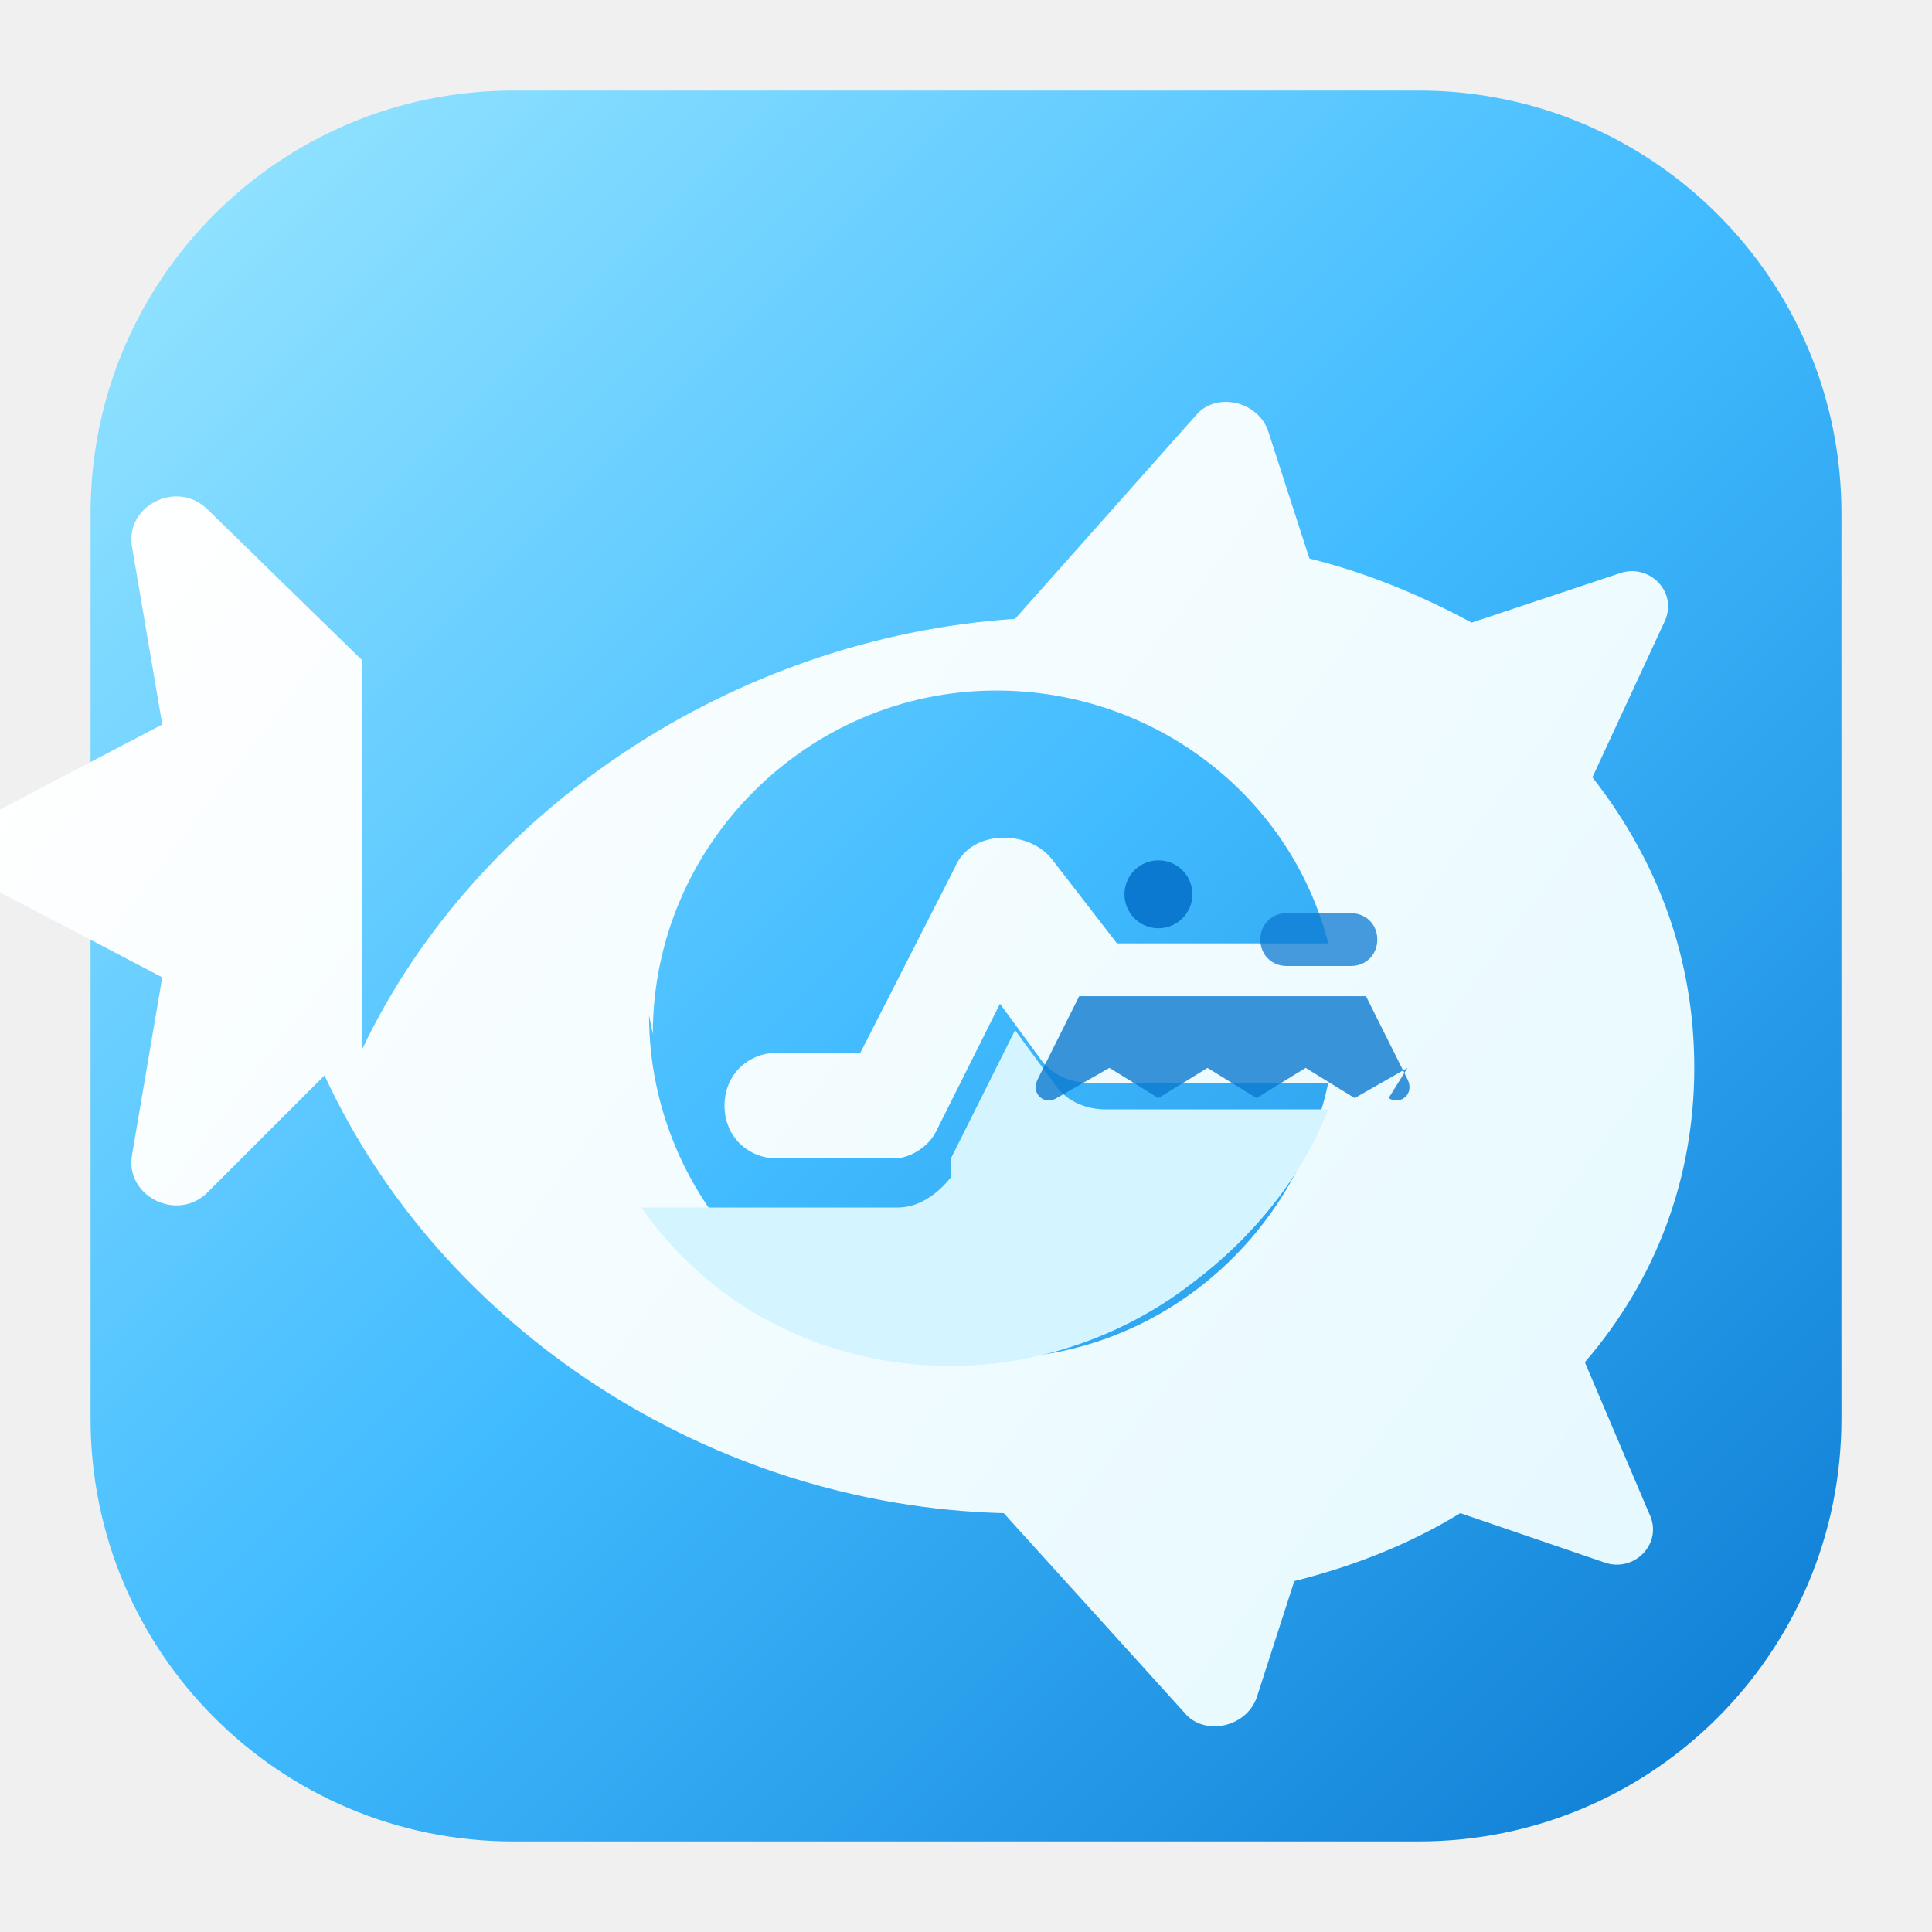
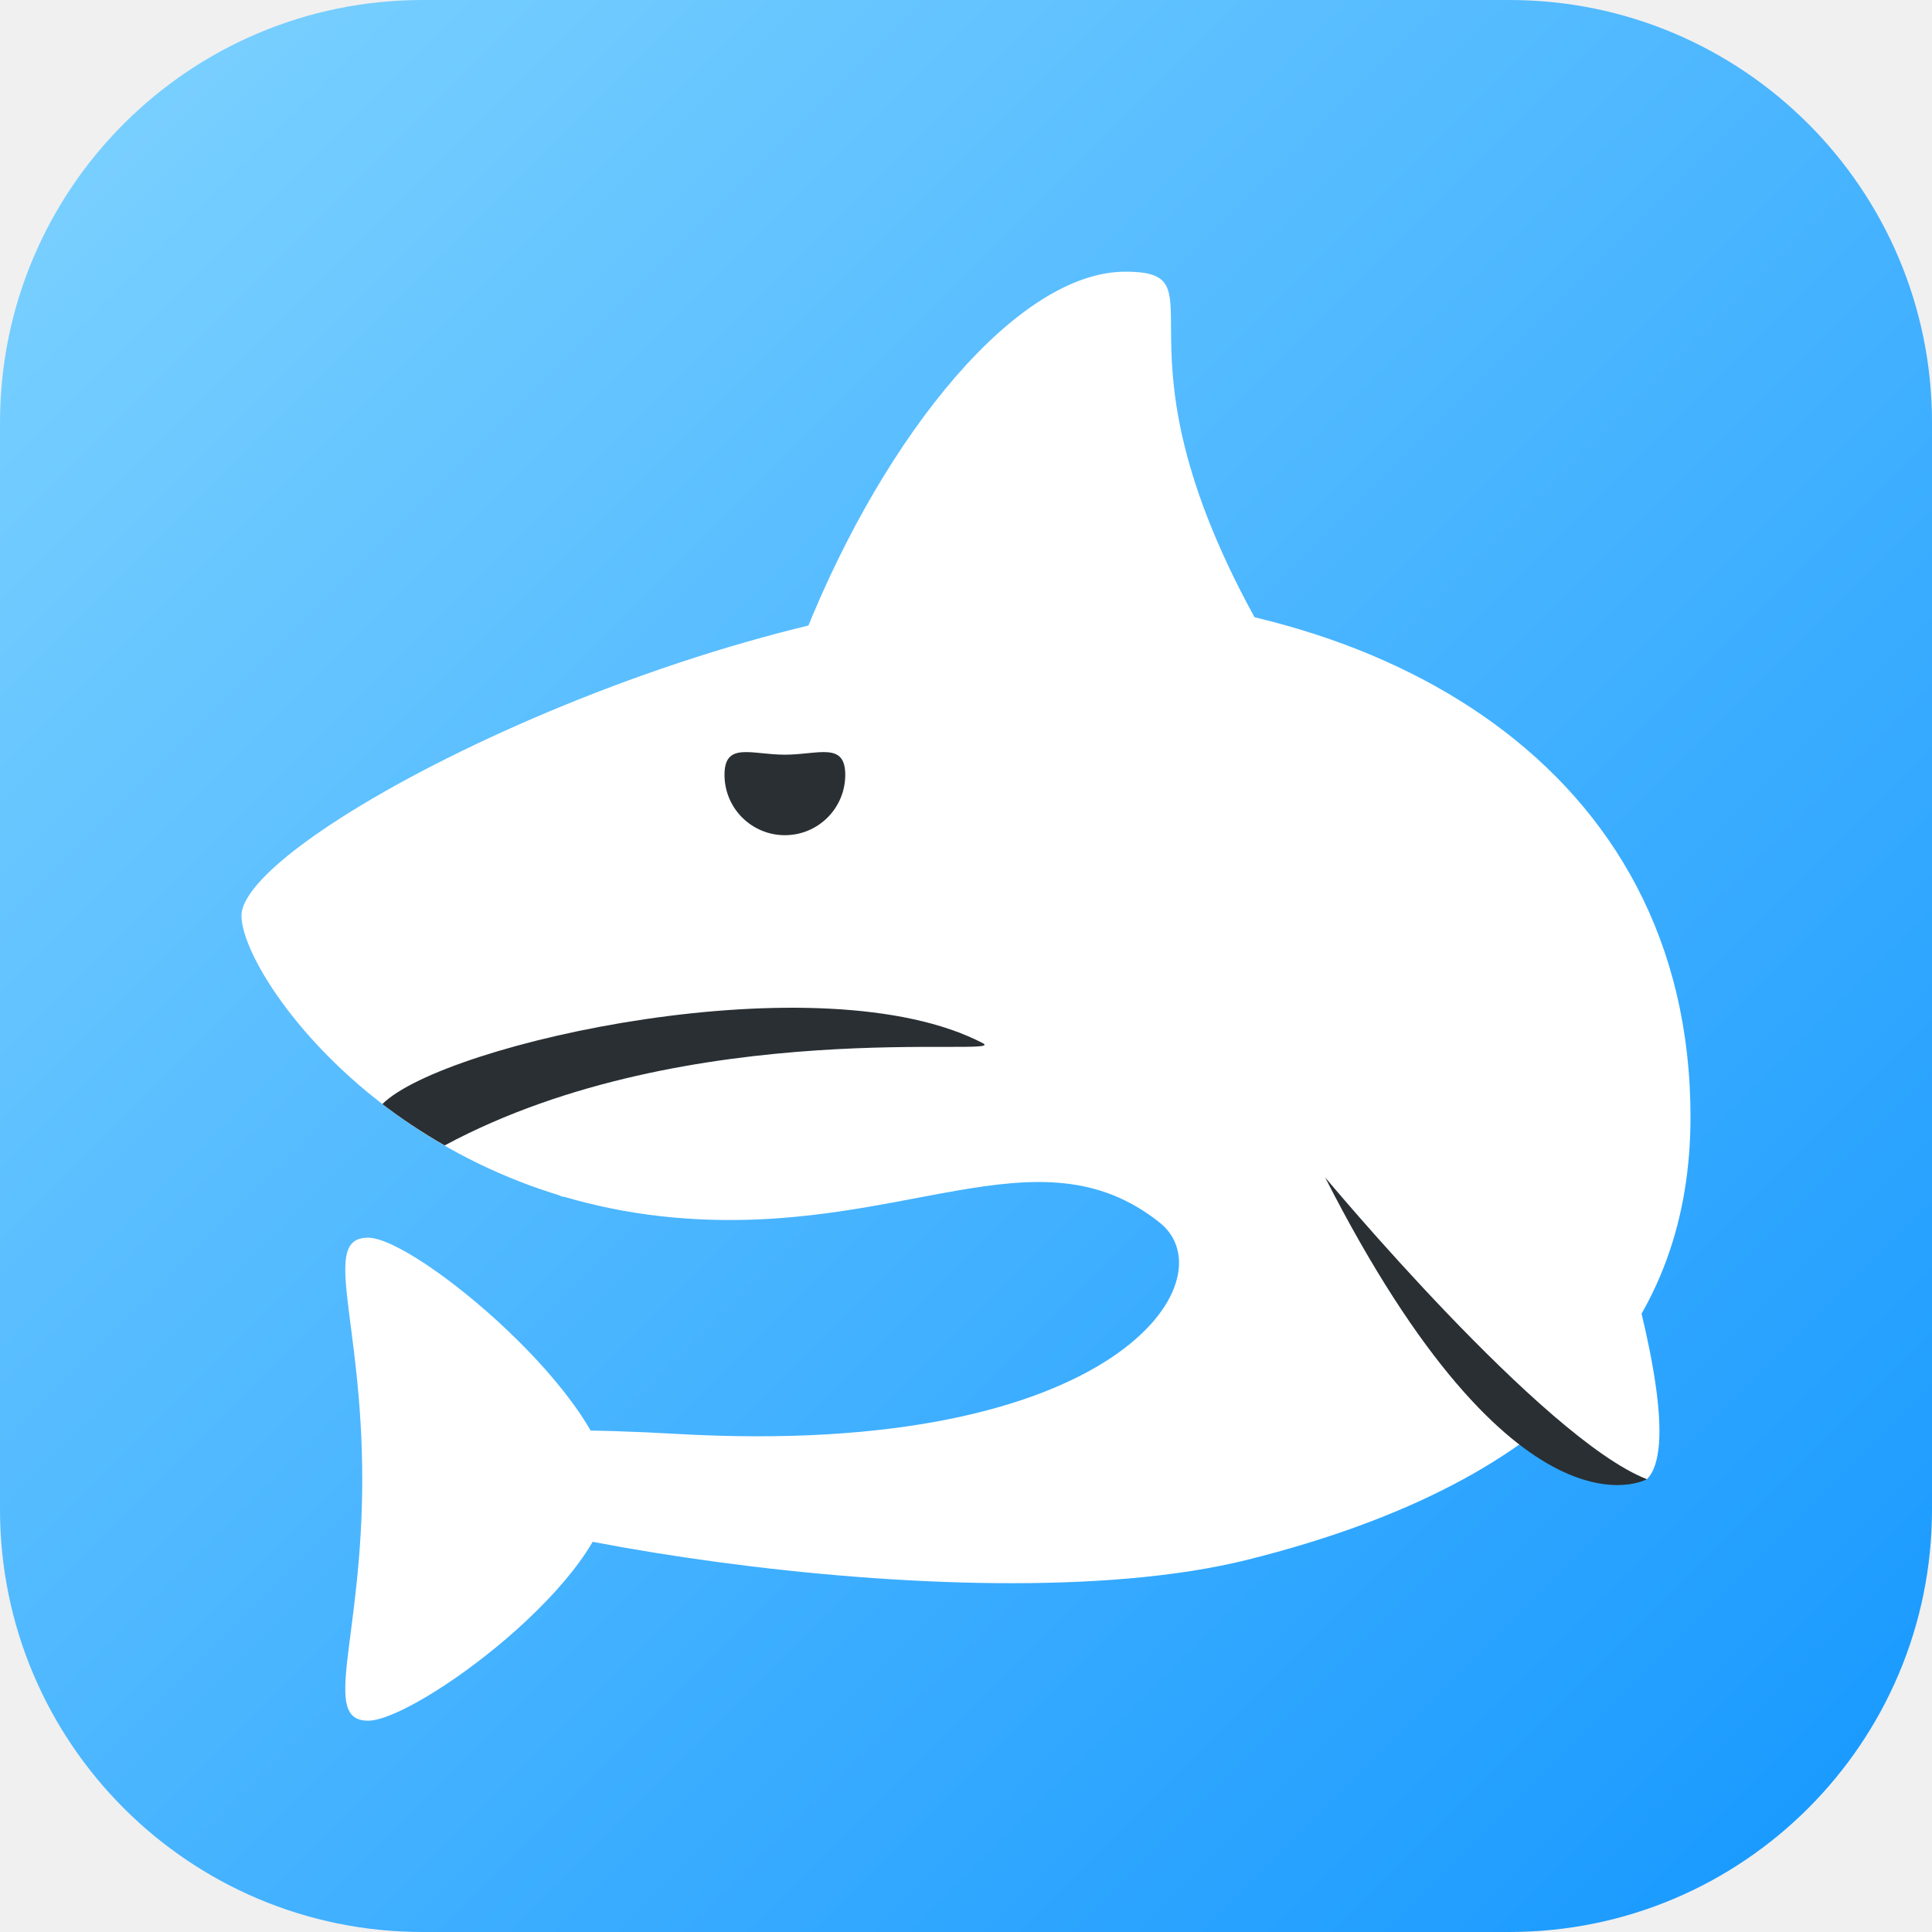
- <svg xmlns="http://www.w3.org/2000/svg" viewBox="0 0 512 512" role="img" aria-label="Shark logo">
+ <svg xmlns="http://www.w3.org/2000/svg" width="512" height="512" viewBox="0 0 128 128" role="img" aria-label="Shark logo">
  <defs>
    <linearGradient id="bg" x1="0%" y1="0%" x2="100%" y2="100%">
-       <stop offset="0%" stop-color="#9BE7FF" />
-       <stop offset="50%" stop-color="#41BBFF" />
-       <stop offset="100%" stop-color="#0B79D0" />
-     </linearGradient>
-     <linearGradient id="body" x1="0%" y1="20%" x2="100%" y2="80%">
-       <stop offset="0%" stop-color="#FFFFFF" />
-       <stop offset="100%" stop-color="#E6F9FF" />
+       <stop offset="0%" stop-color="#7fd3ff" />
+       <stop offset="100%" stop-color="#1497ff" />
    </linearGradient>
  </defs>
-   <rect x="24" y="24" width="464" height="464" rx="112" fill="url(#bg)" />
-   <path fill="url(#body)" d="M96 278c30-63 98-109 173-114l48-54c5-6 16-4 19 4l11 34c16 4 30 10 43 17l39-13c8-3 16 5 12 13l-19 41c18 23 27 49 27 77 0 29-10 56-29 78l17 40c4 8-4 16-12 13l-38-13c-13 8-28 14-44 18l-10 31c-3 8-14 10-19 4l-48-53c-78-2-149-49-180-116l-31 31c-8 8-22 1-20-10l8-47-42-22c-9-5-9-18 0-23l42-22-8-47c-2-11 12-18 20-10l41 40zm76-9c0 50 41 91 91 91 43 0 80-31 89-73h-63c-5 0-10-2-13-6l-11-15-17 34c-2 4-7 7-11 7h-31c-8 0-14-6-14-14s6-14 14-14h22l25-49c2-5 7-8 13-8 5 0 10 2 13 6l17 22h56c-10-39-46-67-88-67-50 0-91 41-91 91z" />
-   <path fill="#D4F5FF" d="M252 307l17-34 11 15c3 4 8 6 13 6h59c-7 18-20 34-36 46-18 14-41 22-64 22-34 0-64-16-82-42h68c5 0 10-3 14-8z" />
-   <circle cx="307" cy="237" r="9" fill="#0B79D0" />
-   <path fill="#0B79D0" d="M365 249c0 4-3 7-7 7h-17c-4 0-7-3-7-7s3-7 7-7h17c4 0 7 3 7 7z" opacity=".75" />
-   <path fill="#0B79D0" d="M373 283l-14 8-13-8-13 8-13-8-13 8-13-8-14 8c-3 2-7-1-5-5l11-22h76l11 22c2 4-2 7-5 5z" opacity=".8" />
+   <rect width="128" height="128" rx="28" fill="url(#bg)" />
+   <g transform="translate(16 18) scale(2.666667)">
+     <path fill="#FFFFFF" d="M36 21c0 5-3 9-11 11-7.062 1.766-21-.934-21-2 0-1.129 2.503-1.371 6.812-1.125 10.938.625 13.75-3.857 12-5.25-3.062-2.437-6.437.375-12.062-.125C3.782 22.881 0 17.472 0 16c0-2 11.716-8 20-8s16 4.25 16 13z" />
+     <path fill="#292F33" d="M15 12.5c0 .829-.671 1.5-1.5 1.5s-1.5-.671-1.5-1.5.671-.5 1.5-.5 1.5-.329 1.5.5z" />
+     <path fill="#FFFFFF" d="M14 9c2-5 5.291-9 7.958-9S21 2 26 10 14 9 14 9zM3 30c0-4-1.04-6 .146-6s6.011 4.031 6.011 6.24c0 2.209-4.826 5.76-6.011 5.76C1.96 36 3 34 3 30z" />
+     <path fill="#292F33" d="M26.921 22.5l7.996 7.5s-3.242 1.833-7.996-7.5z" />
+     <path fill="#FFFFFF" d="M26.921 22.5l5.537-3.833S36.333 28.584 34.917 30c-2.583-1-7.996-7.5-7.996-7.5z" />
+     <path fill="#FFF" d="M9 20.307c0 .493-.508 2.673-1 2.673s-1-2.18-1-2.673v-1.779c0-.493.508.889 1 .889s1-1.382 1-.889v1.779zm3 0c0 .493-.508 2.673-1 2.673s-1-2.18-1-2.673v-1.779c0-.493.508.889 1 .889s1-1.382 1-.889v1.779zm3-1c0 .493-.508 2.673-1 2.673s-1-2.18-1-2.673v-1.779c0-.493.508.889 1 .889s1-1.382 1-.889v1.779zm3 0c0 .493-.508 2.673-1 2.673s-1-2.18-1-2.673v-1.779c0-.493.508.889 1 .889s1-1.382 1-.889v1.779z" />
+     <path fill="#FFFFFF" d="M6 20l7-1h6v-2H6z" />
+     <path fill="#292F33" d="M18.417 19.167c-4-2.083-13.385-.011-14.917 1.513.469.36.988.707 1.547 1.028 6.109-3.281 14.082-2.169 13.37-2.541z" />
+   </g>
</svg>
